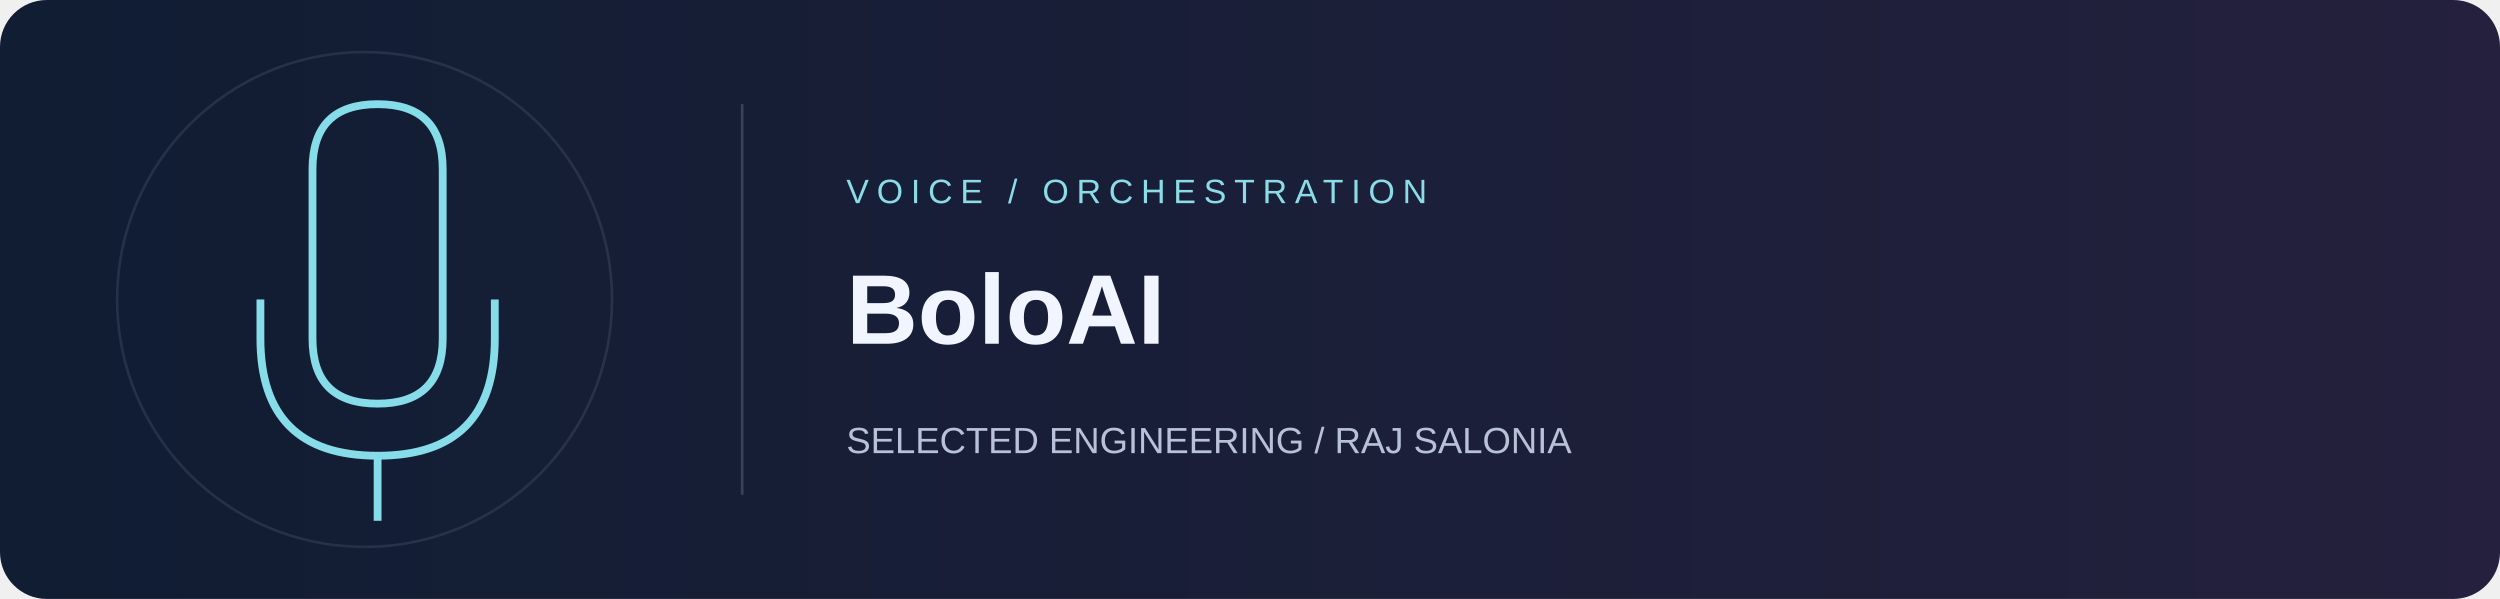
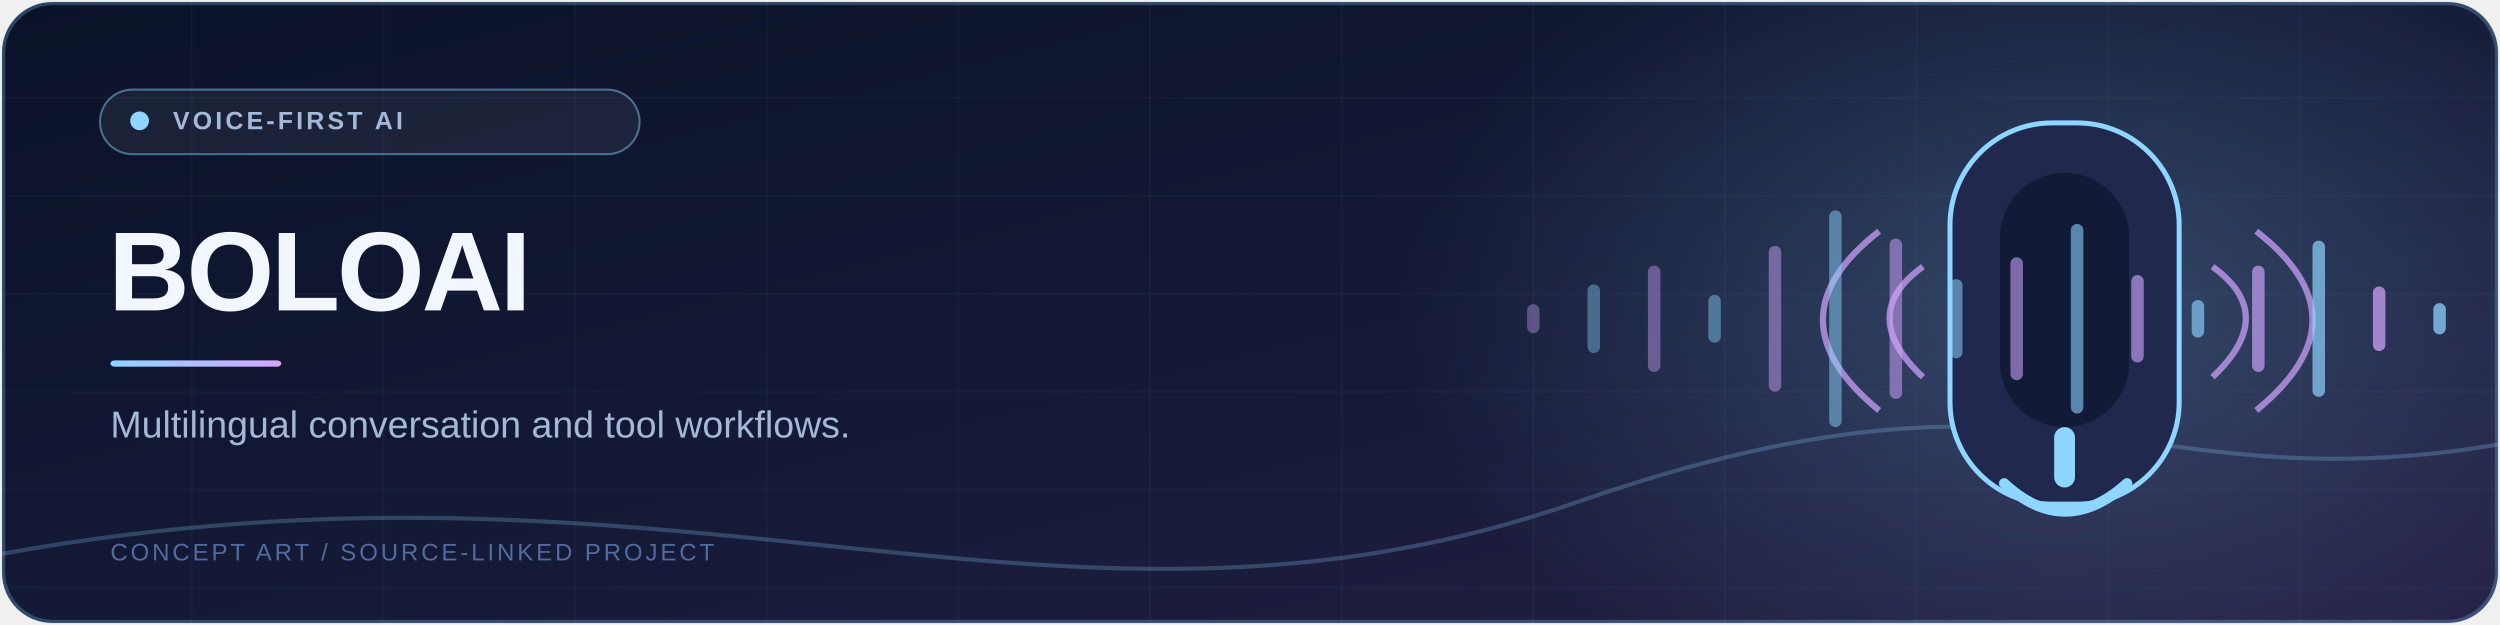
- <svg xmlns="http://www.w3.org/2000/svg" width="960" height="230" viewBox="0 0 960 230">
+ <svg xmlns="http://www.w3.org/2000/svg" width="1200" height="300" viewBox="0 0 1200 300" role="img" aria-label="BOLOAI conceptual engineering illustration">
  <defs>
-     <linearGradient id="g">
-       <stop stop-color="#101d33" />
-       <stop offset="1" stop-color="#24203d" />
+     <linearGradient id="bg" x2="1" y2="1">
+       <stop stop-color="#0A1228" />
+       <stop offset=".56" stop-color="#151A37" />
+       <stop offset="1" stop-color="#252045" />
    </linearGradient>
+     <radialGradient id="halo">
+       <stop stop-color="#8ED5FF" stop-opacity=".24" />
+       <stop offset="1" stop-color="#8ED5FF" stop-opacity="0" />
+     </radialGradient>
+     <linearGradient id="line">
+       <stop stop-color="#8ED5FF" />
+       <stop offset="1" stop-color="#D2A7FF" />
+     </linearGradient>
+     <clipPath id="frame">
+       <rect x="1" y="1" width="1198" height="298" rx="24" />
+     </clipPath>
  </defs>
-   <rect width="960" height="230" rx="18" fill="url(#g)" />
-   <circle cx="140" cy="115" r="95" fill="none" stroke="#91a4c5" opacity=".15" />
-   <path d="M120 65v65q0 25 25 25t25-25V65q0-25-25-25t-25 25 M100 115v15q0 45 45 45t45-45v-15 M145 175v25" fill="none" stroke="#87dce9" stroke-width="3" stroke-linejoin="round" />
-   <path d="M285 40v150" stroke="#b2a4e5" opacity=".25" />
-   <g font-family="Arial,sans-serif">
-     <text x="325" y="78" fill="#8bdce7" font-size="13" letter-spacing="3">VOICE / ORCHESTRATION</text>
-     <text x="325" y="132" fill="#f1f5ff" font-size="38" font-weight="700">BoloAI</text>
-     <text x="325" y="174" fill="#b7c1d8" font-size="14">SELECTED ENGINEERING / RAJ SALONIA</text>
+   <style>
+ .breathe{animation:breathe 4.5s ease-in-out infinite}.dash{animation:dash 19s linear infinite}.hover{animation:hover 5s ease-in-out infinite}.hover2{animation:hover 6s ease-in-out -2s infinite}
+ @keyframes breathe{0%,100%{opacity:.45}50%{opacity:1}}
+ @keyframes dash{to{stroke-dashoffset:-120}}
+ @keyframes hover{0%,100%{transform:translateY(0)}50%{transform:translateY(-7px)}}
+ @media (prefers-reduced-motion:reduce){.breathe,.dash,.hover,.hover2{animation:none}}
+ </style>
+   <g clip-path="url(#frame)">
+     <rect width="1200" height="300" fill="url(#bg)" />
+     <ellipse cx="991" cy="148" rx="320" ry="210" fill="url(#halo)" />
+     <path d="M0 0V300" stroke="#526B9E" stroke-opacity=".075" />
+     <path d="M92 0V300" stroke="#526B9E" stroke-opacity=".075" />
+     <path d="M184 0V300" stroke="#526B9E" stroke-opacity=".075" />
+     <path d="M276 0V300" stroke="#526B9E" stroke-opacity=".075" />
+     <path d="M368 0V300" stroke="#526B9E" stroke-opacity=".075" />
+     <path d="M460 0V300" stroke="#526B9E" stroke-opacity=".075" />
+     <path d="M552 0V300" stroke="#526B9E" stroke-opacity=".075" />
+     <path d="M644 0V300" stroke="#526B9E" stroke-opacity=".075" />
+     <path d="M736 0V300" stroke="#526B9E" stroke-opacity=".075" />
+     <path d="M828 0V300" stroke="#526B9E" stroke-opacity=".075" />
+     <path d="M920 0V300" stroke="#526B9E" stroke-opacity=".075" />
+     <path d="M1012 0V300" stroke="#526B9E" stroke-opacity=".075" />
+     <path d="M1104 0V300" stroke="#526B9E" stroke-opacity=".075" />
+     <path d="M1196 0V300" stroke="#526B9E" stroke-opacity=".075" />
+     <path d="M1288 0V300" stroke="#526B9E" stroke-opacity=".075" />
+     <path d="M1380 0V300" stroke="#526B9E" stroke-opacity=".075" />
+     <path d="M0 0H1200" stroke="#526B9E" stroke-opacity=".075" />
+     <path d="M0 47H1200" stroke="#526B9E" stroke-opacity=".075" />
+     <path d="M0 94H1200" stroke="#526B9E" stroke-opacity=".075" />
+     <path d="M0 141H1200" stroke="#526B9E" stroke-opacity=".075" />
+     <path d="M0 188H1200" stroke="#526B9E" stroke-opacity=".075" />
+     <path d="M0 235H1200" stroke="#526B9E" stroke-opacity=".075" />
+     <path d="M0 282H1200" stroke="#526B9E" stroke-opacity=".075" />
+     <path d="M0 266 C330 206 510 327 757 241 S1026 256 1240 205" fill="none" stroke="#8ED5FF" stroke-opacity=".24" stroke-width="2" />
+     <rect x="48" y="43" width="259" height="31" rx="15.5" fill="#FFFFFF" fill-opacity=".06" stroke="#8ED5FF" stroke-opacity=".45" />
+     <circle cx="67" cy="58" r="4.5" fill="#8ED5FF" />
+     <text x="83" y="62" font-family="Arial,sans-serif" font-size="12" letter-spacing="1.5" font-weight="600" fill="#A4B9D8">VOICE-FIRST AI</text>
+     <text x="52" y="149" font-size="54" font-family="Arial,sans-serif" font-weight="750" letter-spacing="-1.4" fill="#F2F6FF">BOLOAI</text>
+     <rect x="53" y="173" width="82" height="3" rx="2" fill="url(#line)" />
+     <text x="53" y="210" font-family="Arial,sans-serif" font-size="18" fill="#A4B9D8">Multilingual conversation and tool workflows.</text>
+     <text x="53" y="269" font-family="Arial,sans-serif" font-size="11.5" letter-spacing="1.4" fill="#526B9E">CONCEPT ART  /  SOURCE-LINKED PROJECT</text>
+     <g class="hover">
+       <rect x="936" y="59" width="110" height="183" rx="49" fill="#20284D" stroke="#8ED5FF" stroke-width="2.4" />
+       <rect x="960" y="83" width="62" height="122" rx="31" fill="#111B37" />
+       <rect x="986" y="205" width="10" height="29" rx="5" fill="#8ED5FF" />
+       <path d="M962 232q29 27 59 0" fill="none" stroke="#8ED5FF" stroke-width="5" stroke-linecap="round" />
+     </g>
+     <path d="M923 128q-32 23 0 53 M902 111q-54 42 0 86 M1062 128q32 23 0 53 M1083 111q54 42 0 86" stroke="#D2A7FF" fill="none" stroke-opacity=".7" stroke-width="3" class="breathe" />
+     <rect x="733" y="146" width="6" height="14" rx="3" fill="#D2A7FF" opacity="0.36" class="breathe" />
+     <rect x="762" y="136.5" width="6" height="33" rx="3" fill="#8ED5FF" opacity="0.39" class="" />
+     <rect x="791" y="127.5" width="6" height="51" rx="3" fill="#D2A7FF" opacity="0.41" class="" />
+     <rect x="820" y="141.5" width="6" height="23" rx="3" fill="#8ED5FF" opacity="0.43" class="" />
+     <rect x="849" y="118" width="6" height="70" rx="3" fill="#D2A7FF" opacity="0.46" class="breathe" />
+     <rect x="878" y="101" width="6" height="104" rx="3" fill="#8ED5FF" opacity="0.48" class="" />
+     <rect x="907" y="114.5" width="6" height="77" rx="3" fill="#D2A7FF" opacity="0.51" class="" />
+     <rect x="936" y="134" width="6" height="38" rx="3" fill="#8ED5FF" opacity="0.53" class="" />
+     <rect x="965" y="123.5" width="6" height="59" rx="3" fill="#D2A7FF" opacity="0.56" class="breathe" />
+     <rect x="994" y="107.5" width="6" height="91" rx="3" fill="#8ED5FF" opacity="0.58" class="" />
+     <rect x="1023" y="132" width="6" height="42" rx="3" fill="#D2A7FF" opacity="0.61" class="" />
+     <rect x="1052" y="144" width="6" height="18" rx="3" fill="#8ED5FF" opacity="0.64" class="" />
+     <rect x="1081" y="127.5" width="6" height="51" rx="3" fill="#D2A7FF" opacity="0.66" class="breathe" />
+     <rect x="1110" y="115.5" width="6" height="75" rx="3" fill="#8ED5FF" opacity="0.69" class="" />
+     <rect x="1139" y="137.5" width="6" height="31" rx="3" fill="#D2A7FF" opacity="0.71" class="" />
+     <rect x="1168" y="145.5" width="6" height="15" rx="3" fill="#8ED5FF" opacity="0.73" class="" />
  </g>
+   <rect x="1.5" y="1.5" width="1197" height="297" rx="24" fill="none" stroke="#8ED5FF" stroke-opacity=".25" stroke-width="2" />
</svg>
